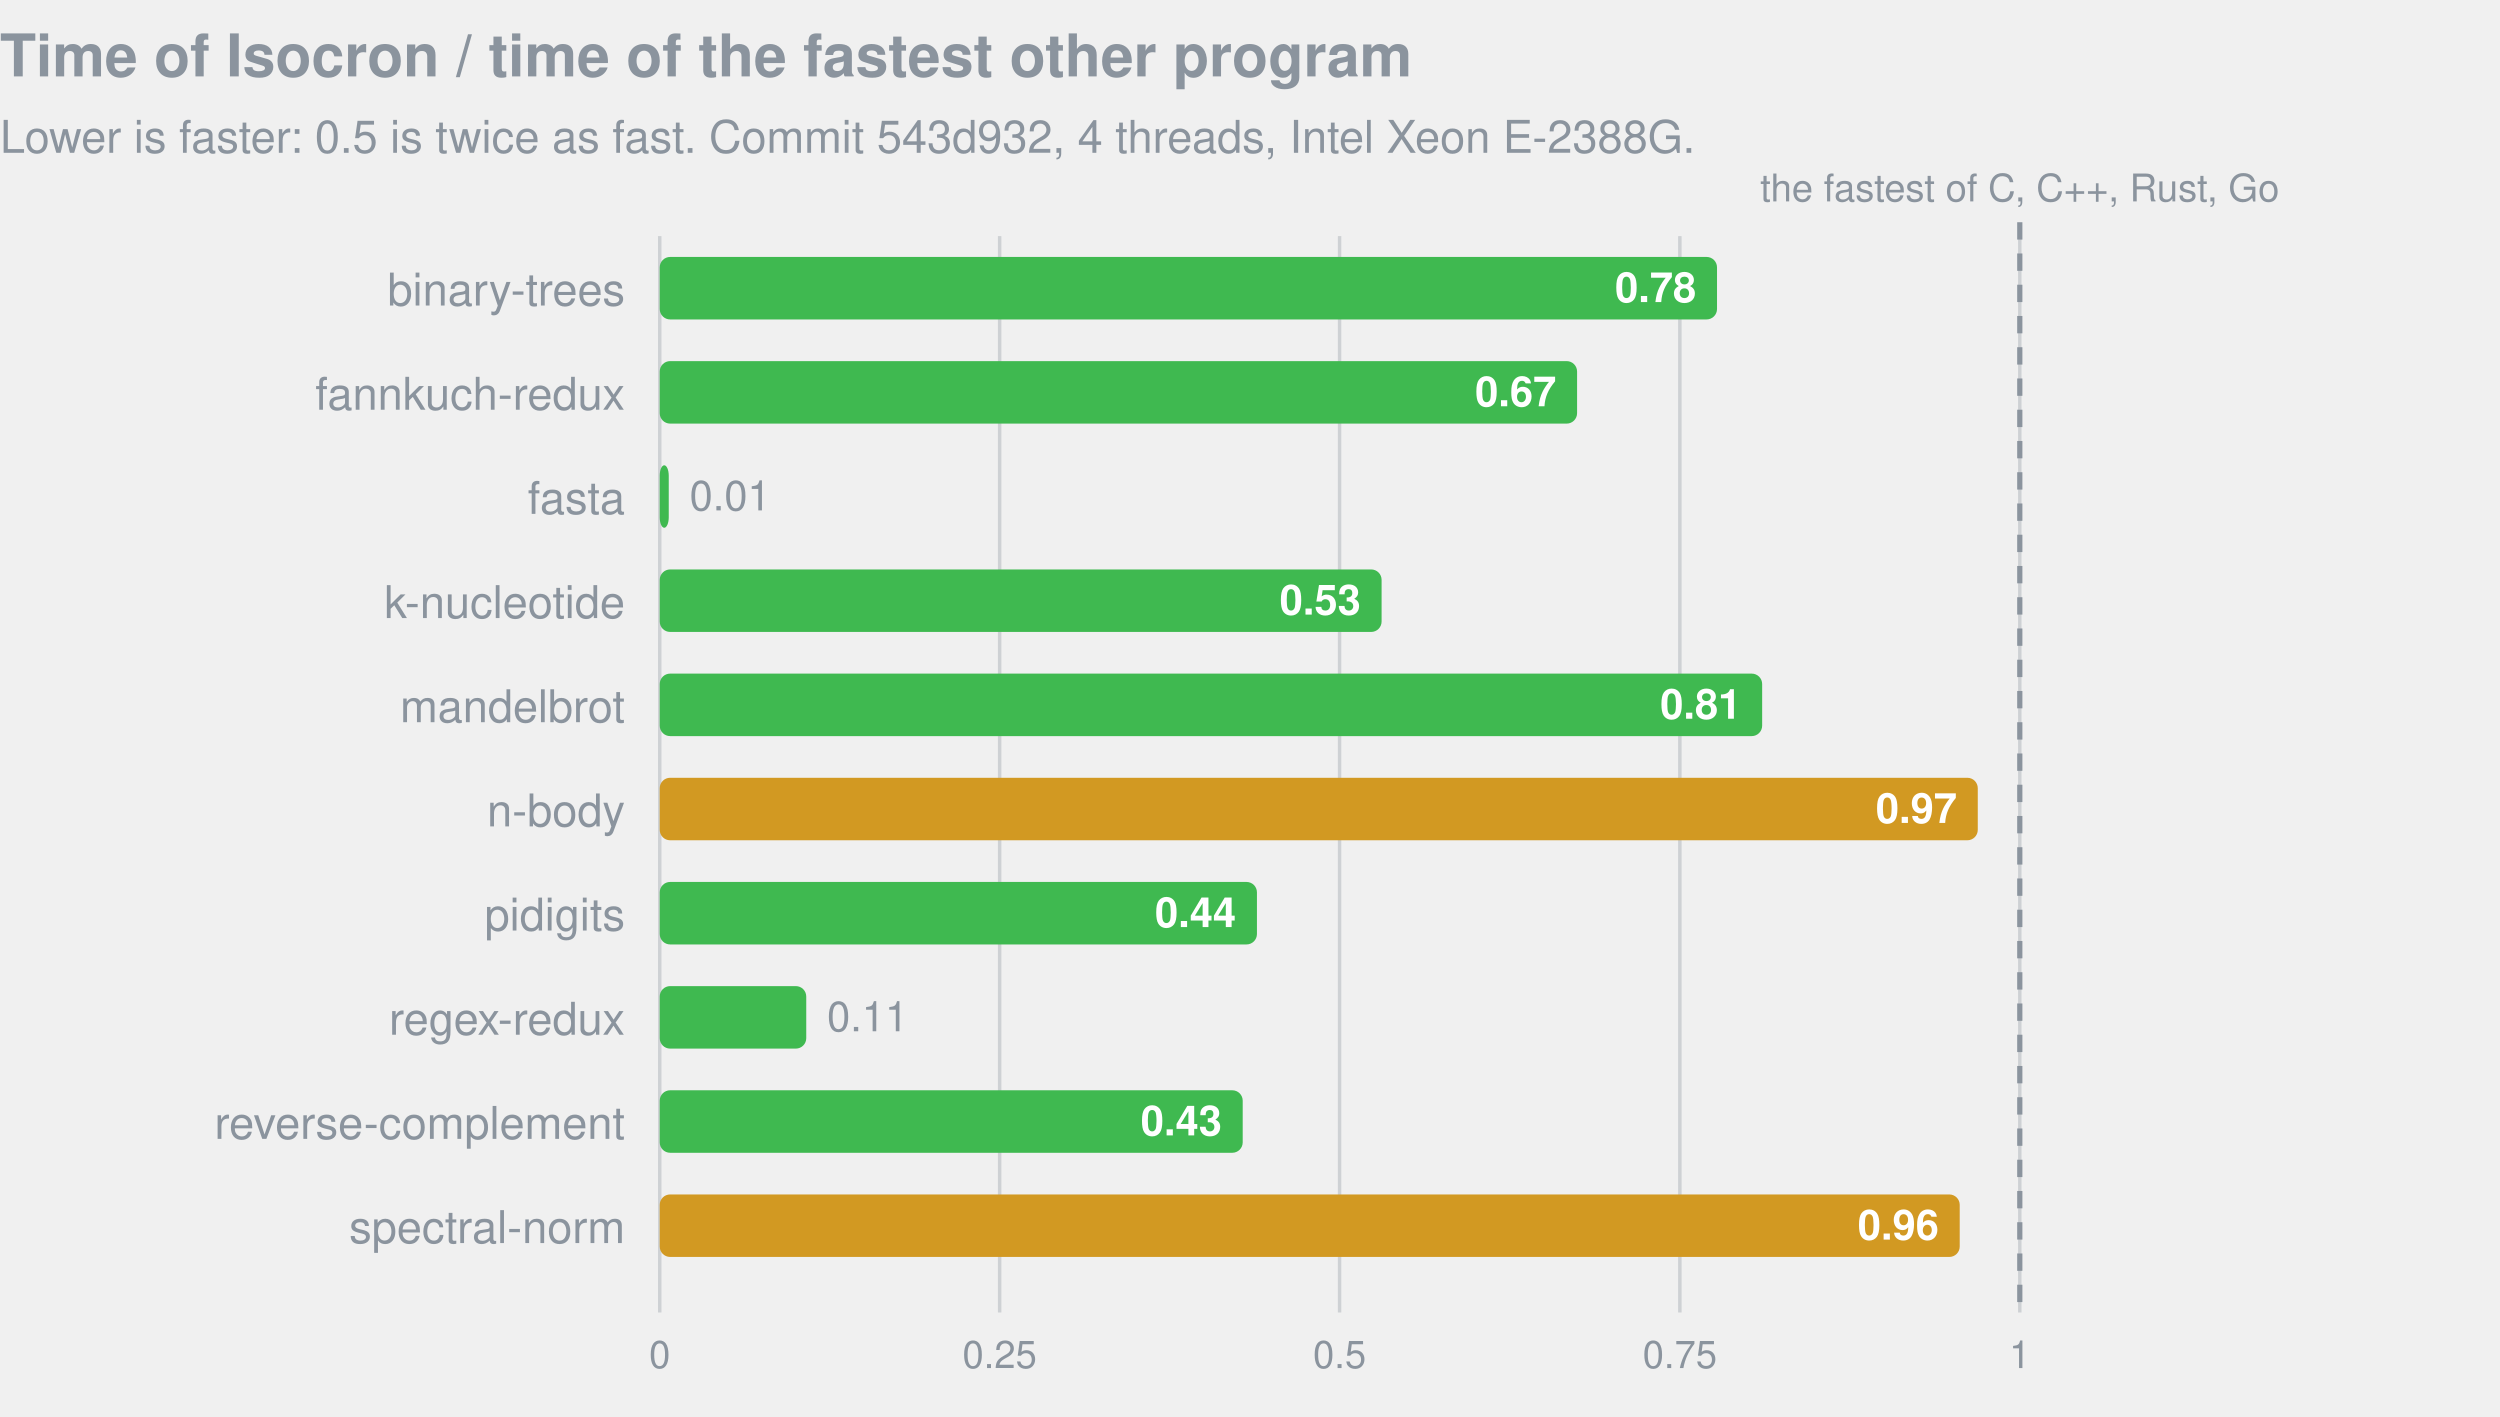
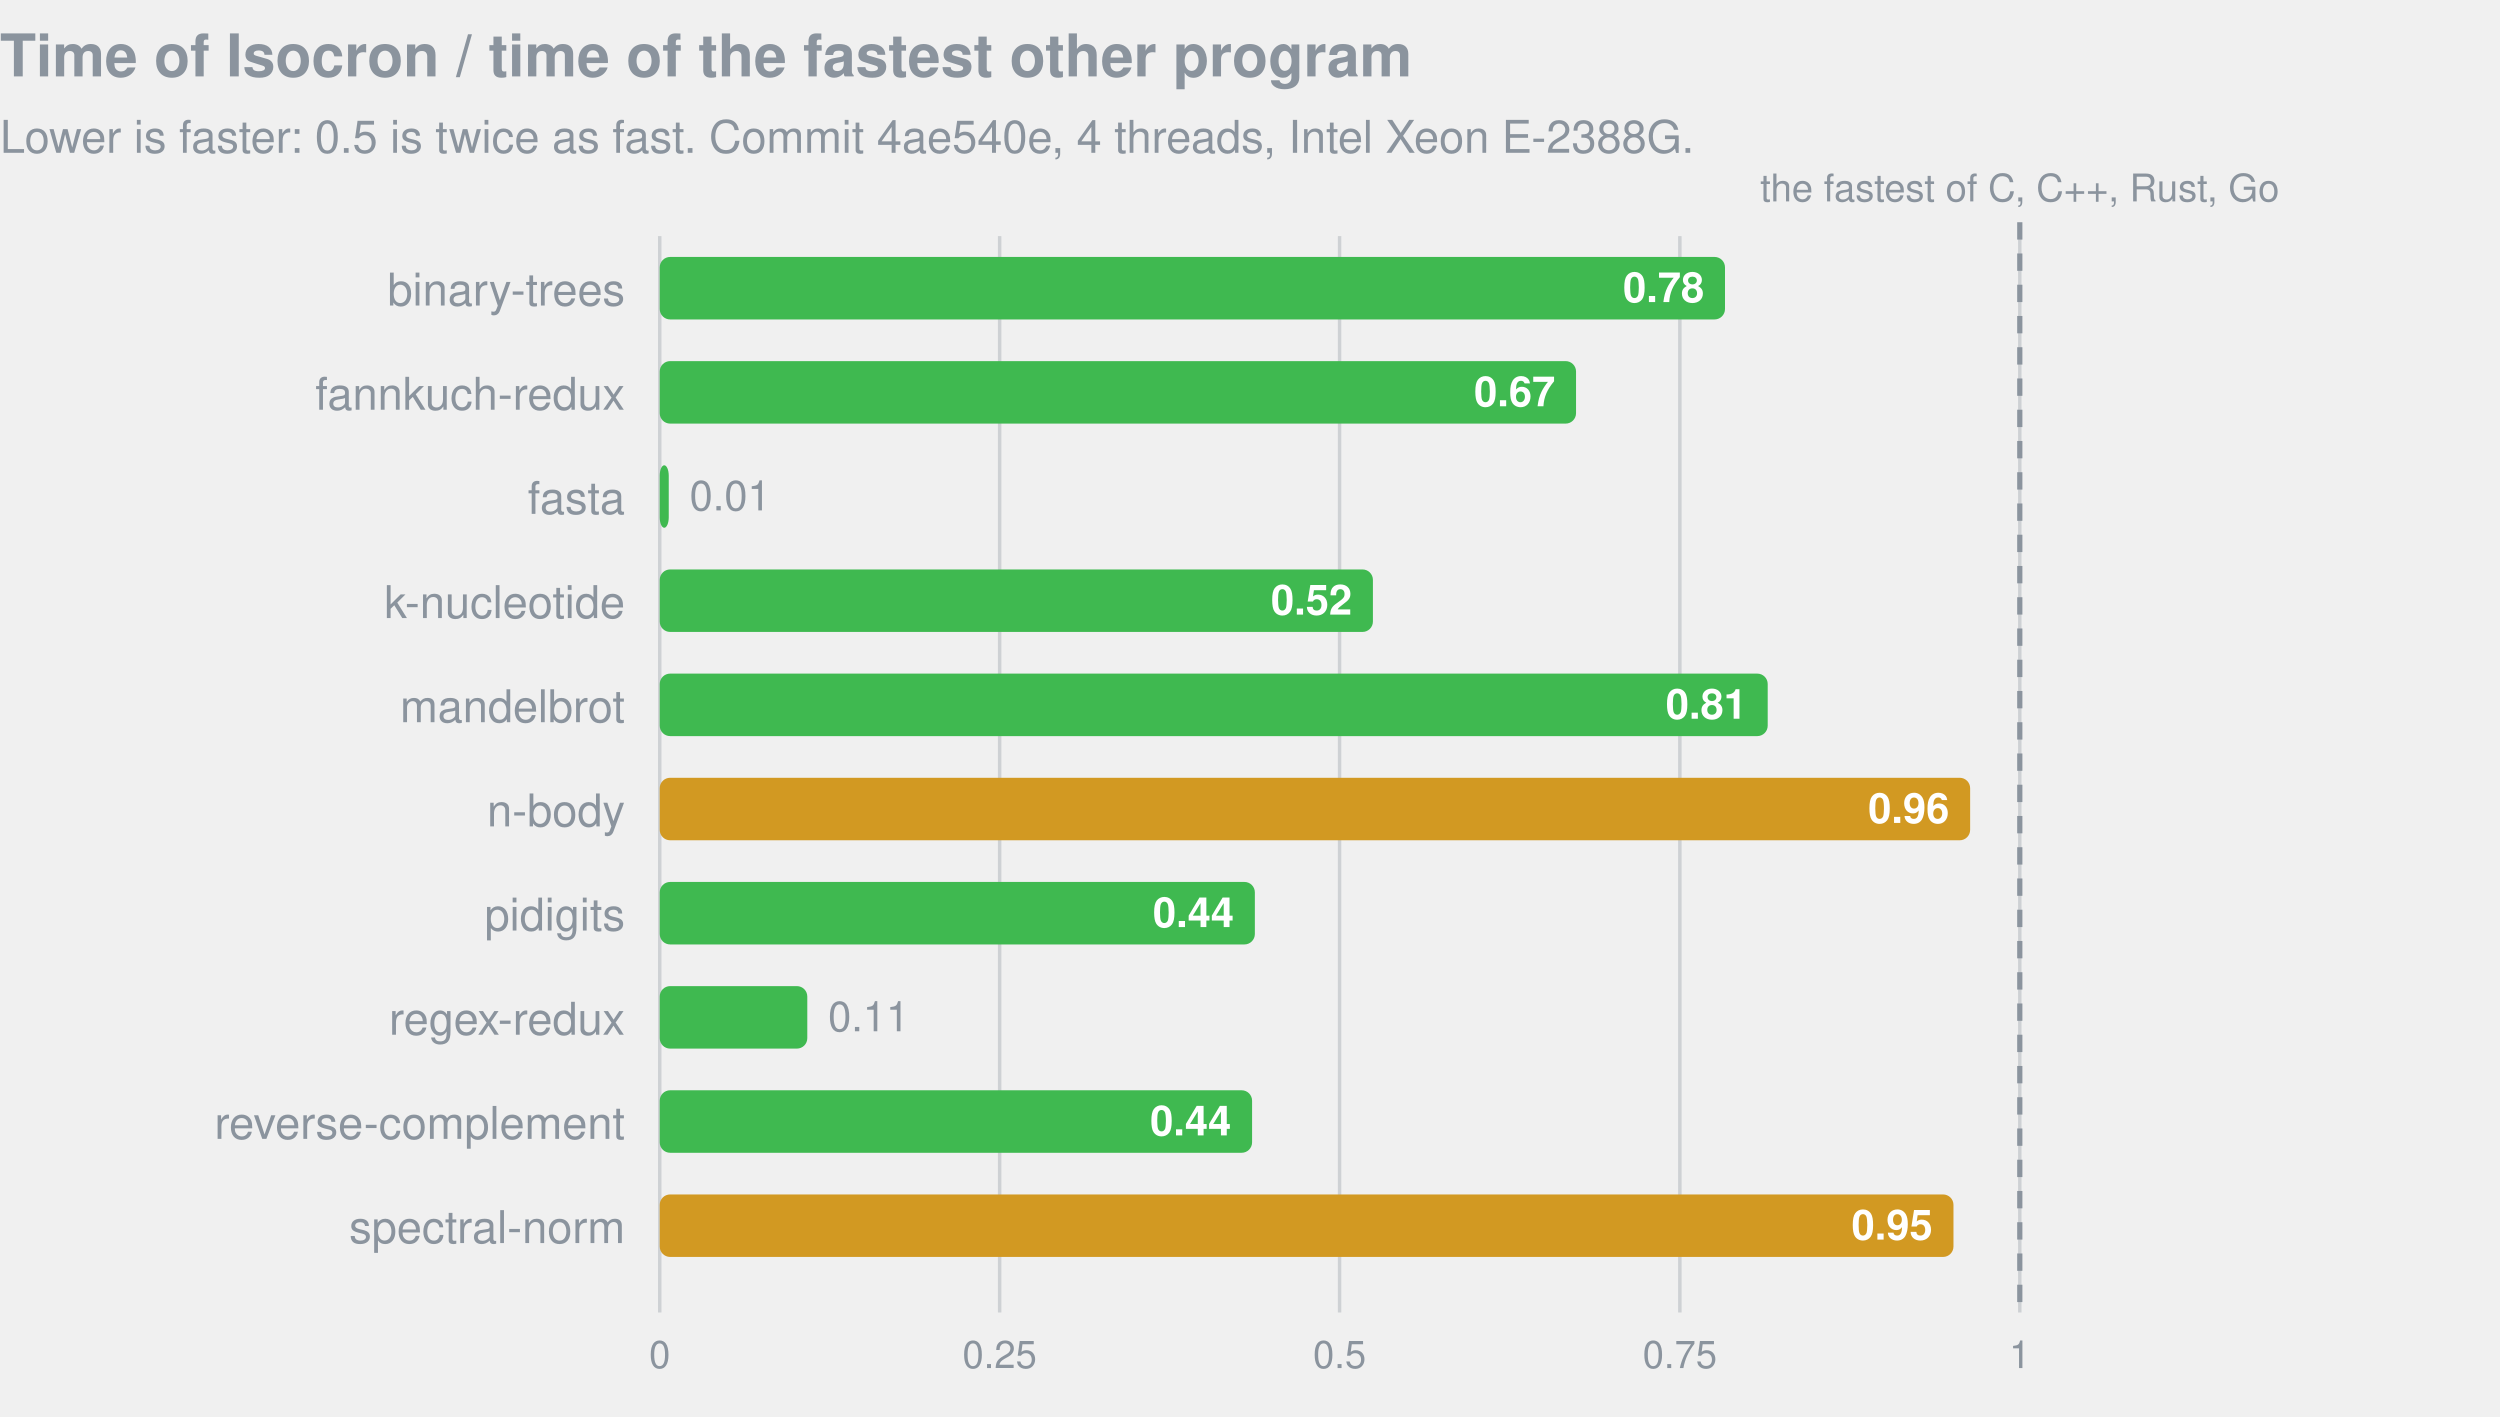
<svg xmlns="http://www.w3.org/2000/svg" width="720" height="408" viewBox="0 0 720 408" font-family="-apple-system, Segoe UI, Helvetica, Arial, sans-serif">
  <text x="0" y="22" font-size="17" font-weight="600" fill="#8b949e">Time of Isocron / time of the fastest other program</text>
-   <text x="0" y="44" font-size="13" fill="#8b949e">Lower is faster: 0.5 is twice as fast. Commit 543d932, 4 threads, Intel Xeon E-2388G.</text>
+   <text x="0" y="44" font-size="13" fill="#8b949e">Lower is faster: 0.5 is twice as fast. Commit 4ae540e, 4 threads, Intel Xeon E-2388G.</text>
  <line x1="190.0" y1="68" x2="190.0" y2="378" stroke="#8b949e55" />
  <text x="190.0" y="394" font-size="11" fill="#8b949e" text-anchor="middle">0</text>
  <line x1="287.9" y1="68" x2="287.9" y2="378" stroke="#8b949e55" />
  <text x="287.9" y="394" font-size="11" fill="#8b949e" text-anchor="middle">0.25</text>
  <line x1="385.8" y1="68" x2="385.8" y2="378" stroke="#8b949e55" />
  <text x="385.8" y="394" font-size="11" fill="#8b949e" text-anchor="middle">0.5</text>
  <line x1="483.8" y1="68" x2="483.8" y2="378" stroke="#8b949e55" />
  <text x="483.8" y="394" font-size="11" fill="#8b949e" text-anchor="middle">0.75</text>
  <line x1="581.7" y1="68" x2="581.7" y2="378" stroke="#8b949e55" />
  <text x="581.7" y="394" font-size="11" fill="#8b949e" text-anchor="middle">1</text>
  <text x="180" y="88" font-size="13" fill="#8b949e" text-anchor="end">binary-trees</text>
-   <rect x="190" y="74" width="304.5" height="18" rx="3" fill="#3fb950" />
-   <text x="488.5" y="87" font-size="12" font-weight="600" fill="#ffffff" text-anchor="end">0.78</text>
+   <rect x="190" y="74" width="306.8" height="18" rx="3" fill="#3fb950" />
+   <text x="490.8" y="87" font-size="12" font-weight="600" fill="#ffffff" text-anchor="end">0.78</text>
  <text x="180" y="118" font-size="13" fill="#8b949e" text-anchor="end">fannkuch-redux</text>
-   <rect x="190" y="104" width="264.2" height="18" rx="3" fill="#3fb950" />
-   <text x="448.2" y="117" font-size="12" font-weight="600" fill="#ffffff" text-anchor="end">0.67</text>
+   <rect x="190" y="104" width="263.9" height="18" rx="3" fill="#3fb950" />
+   <text x="447.9" y="117" font-size="12" font-weight="600" fill="#ffffff" text-anchor="end">0.67</text>
  <text x="180" y="148" font-size="13" fill="#8b949e" text-anchor="end">fasta</text>
  <rect x="190" y="134" width="2.6" height="18" rx="3" fill="#3fb950" />
  <text x="198.6" y="147" font-size="12" fill="#8b949e">0.01</text>
  <text x="180" y="178" font-size="13" fill="#8b949e" text-anchor="end">k-nucleotide</text>
-   <rect x="190" y="164" width="207.9" height="18" rx="3" fill="#3fb950" />
-   <text x="391.9" y="177" font-size="12" font-weight="600" fill="#ffffff" text-anchor="end">0.53</text>
+   <rect x="190" y="164" width="205.4" height="18" rx="3" fill="#3fb950" />
+   <text x="389.4" y="177" font-size="12" font-weight="600" fill="#ffffff" text-anchor="end">0.52</text>
  <text x="180" y="208" font-size="13" fill="#8b949e" text-anchor="end">mandelbrot</text>
-   <rect x="190" y="194" width="317.5" height="18" rx="3" fill="#3fb950" />
-   <text x="501.5" y="207" font-size="12" font-weight="600" fill="#ffffff" text-anchor="end">0.81</text>
+   <rect x="190" y="194" width="319.1" height="18" rx="3" fill="#3fb950" />
+   <text x="503.1" y="207" font-size="12" font-weight="600" fill="#ffffff" text-anchor="end">0.81</text>
  <text x="180" y="238" font-size="13" fill="#8b949e" text-anchor="end">n-body</text>
-   <rect x="190" y="224" width="379.6" height="18" rx="3" fill="#d29922" />
-   <text x="563.6" y="237" font-size="12" font-weight="600" fill="#ffffff" text-anchor="end">0.97</text>
+   <rect x="190" y="224" width="377.4" height="18" rx="3" fill="#d29922" />
+   <text x="561.4" y="237" font-size="12" font-weight="600" fill="#ffffff" text-anchor="end">0.96</text>
  <text x="180" y="268" font-size="13" fill="#8b949e" text-anchor="end">pidigits</text>
-   <rect x="190" y="254" width="172.0" height="18" rx="3" fill="#3fb950" />
-   <text x="356.0" y="267" font-size="12" font-weight="600" fill="#ffffff" text-anchor="end">0.44</text>
+   <rect x="190" y="254" width="171.4" height="18" rx="3" fill="#3fb950" />
+   <text x="355.4" y="267" font-size="12" font-weight="600" fill="#ffffff" text-anchor="end">0.44</text>
  <text x="180" y="298" font-size="13" fill="#8b949e" text-anchor="end">regex-redux</text>
-   <rect x="190" y="284" width="42.2" height="18" rx="3" fill="#3fb950" />
-   <text x="238.2" y="297" font-size="12" fill="#8b949e">0.11</text>
+   <rect x="190" y="284" width="42.5" height="18" rx="3" fill="#3fb950" />
+   <text x="238.5" y="297" font-size="12" fill="#8b949e">0.11</text>
  <text x="180" y="328" font-size="13" fill="#8b949e" text-anchor="end">reverse-complement</text>
-   <rect x="190" y="314" width="167.9" height="18" rx="3" fill="#3fb950" />
-   <text x="351.9" y="327" font-size="12" font-weight="600" fill="#ffffff" text-anchor="end">0.43</text>
+   <rect x="190" y="314" width="170.6" height="18" rx="3" fill="#3fb950" />
+   <text x="354.6" y="327" font-size="12" font-weight="600" fill="#ffffff" text-anchor="end">0.44</text>
  <text x="180" y="358" font-size="13" fill="#8b949e" text-anchor="end">spectral-norm</text>
-   <rect x="190" y="344" width="374.4" height="18" rx="3" fill="#d29922" />
-   <text x="558.4" y="357" font-size="12" font-weight="600" fill="#ffffff" text-anchor="end">0.96</text>
+   <rect x="190" y="344" width="372.6" height="18" rx="3" fill="#d29922" />
+   <text x="556.6" y="357" font-size="12" font-weight="600" fill="#ffffff" text-anchor="end">0.95</text>
  <line x1="581.7" y1="64" x2="581.7" y2="378" stroke="#8b949e" stroke-width="1.5" stroke-dasharray="5 4" />
  <text x="581.7" y="58" font-size="11" fill="#8b949e" text-anchor="middle">the fastest of C, C++, Rust, Go</text>
</svg>
